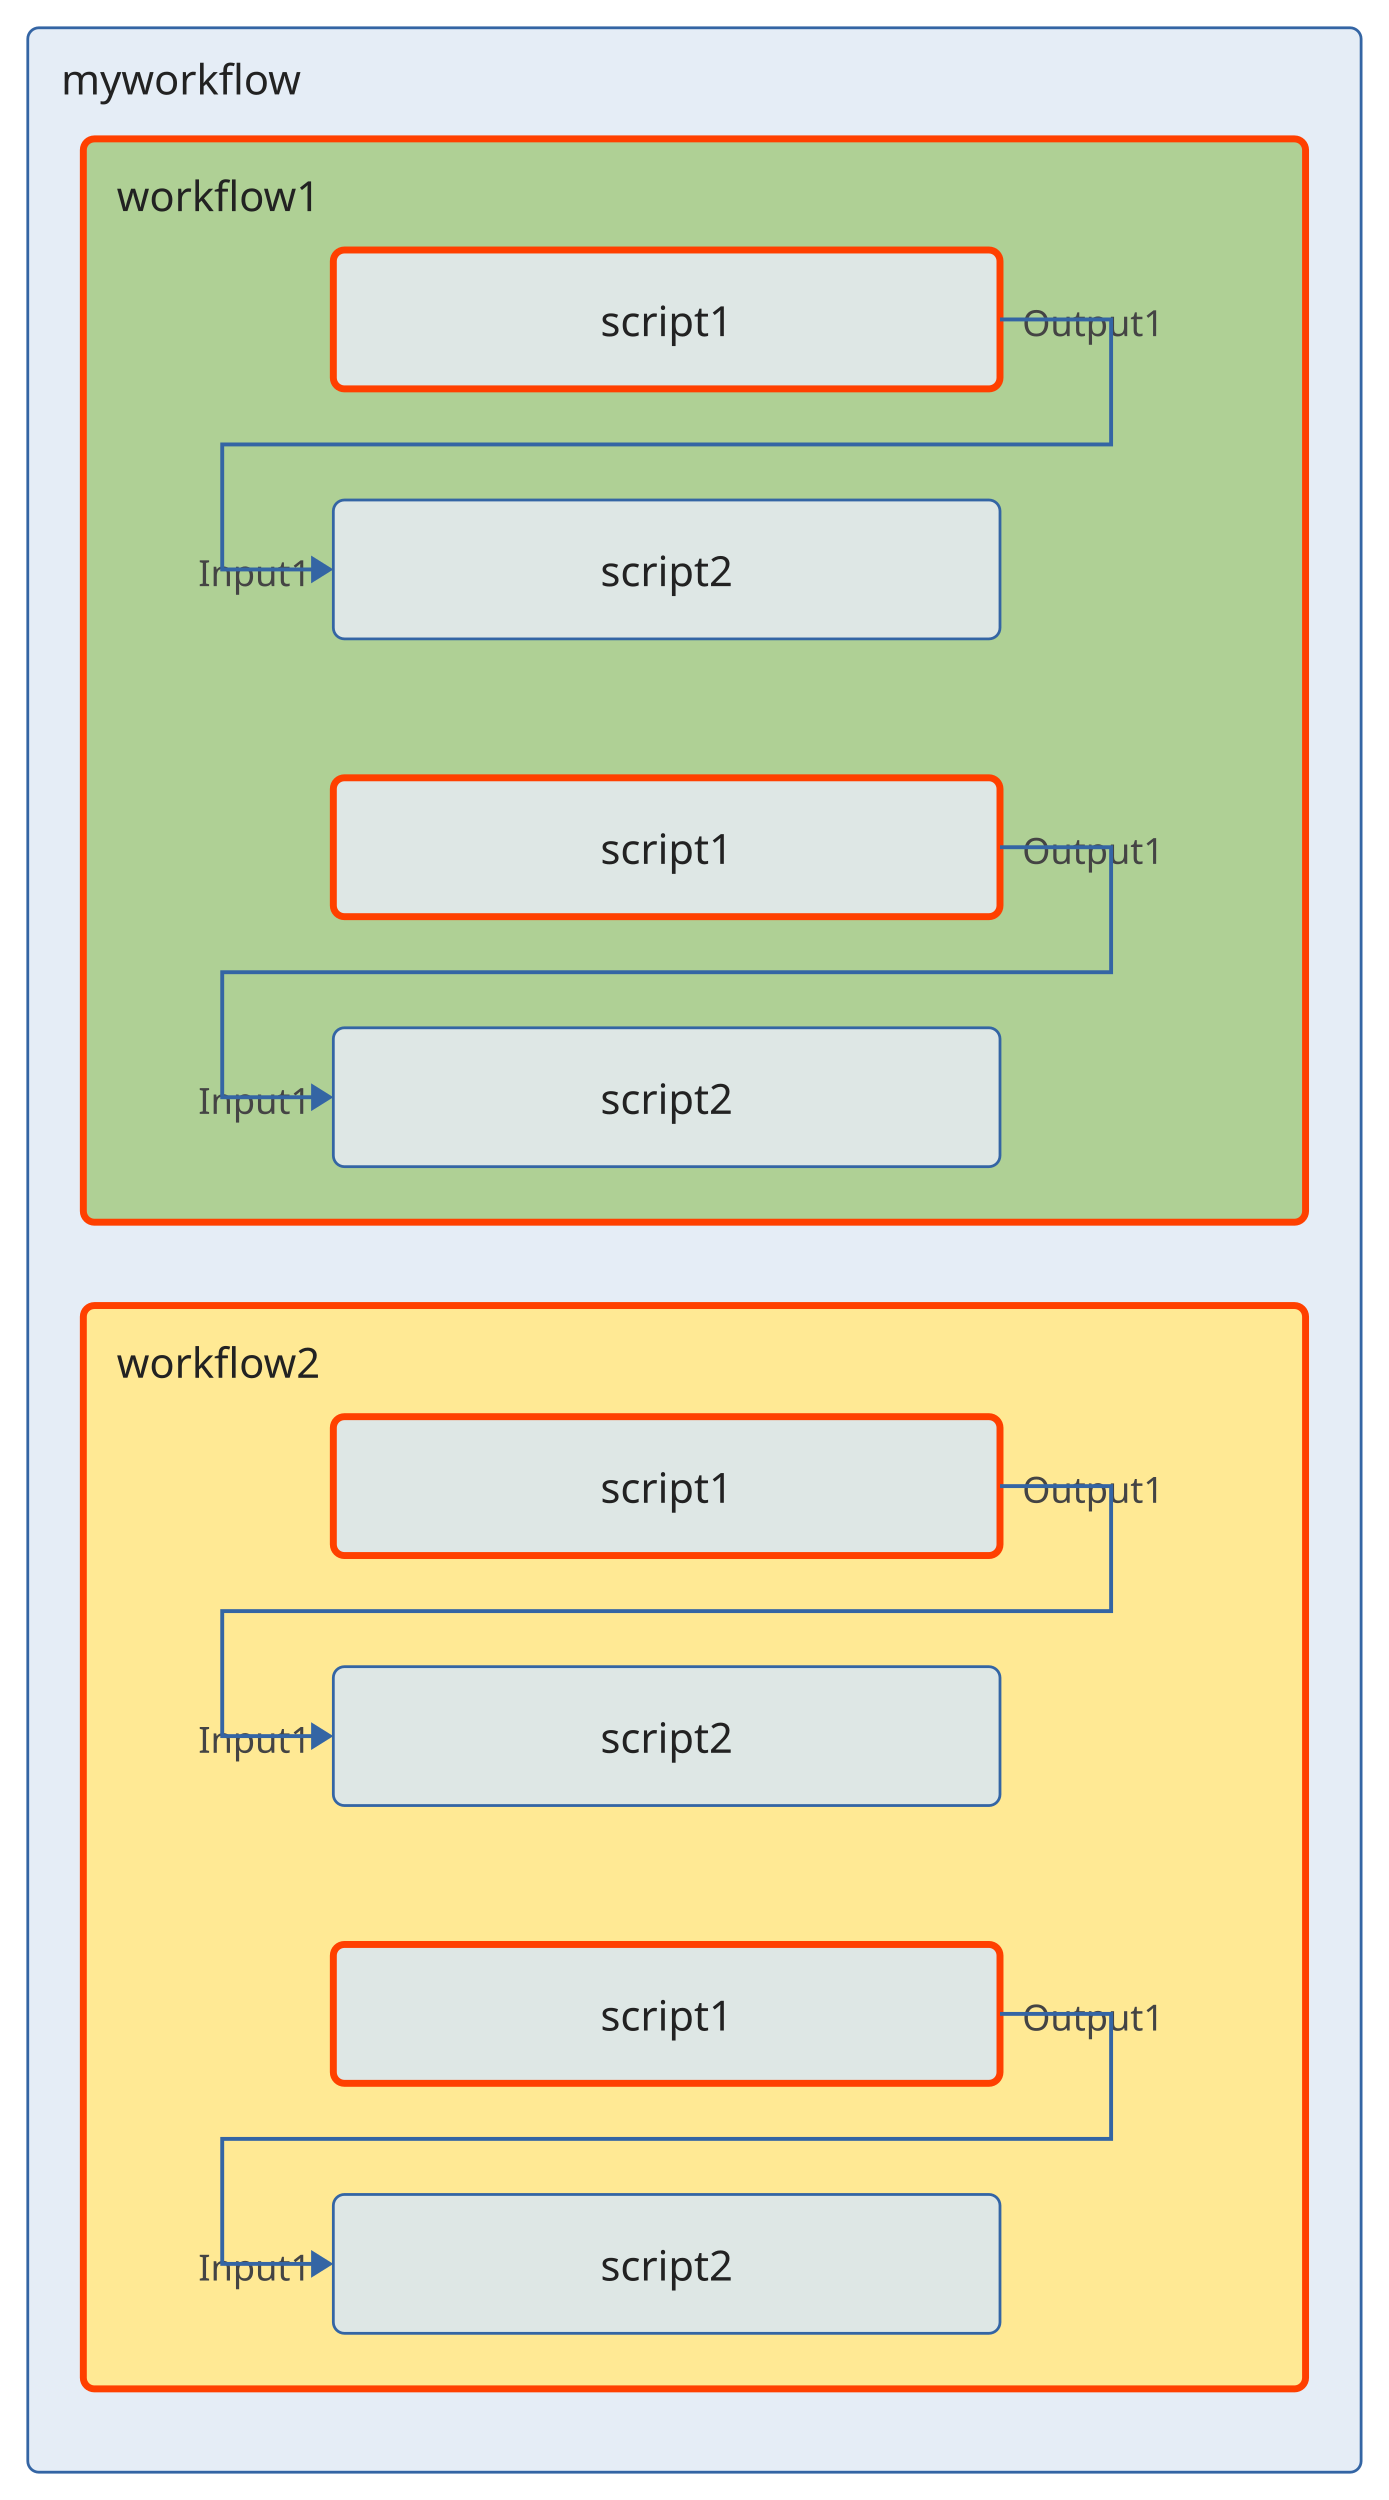
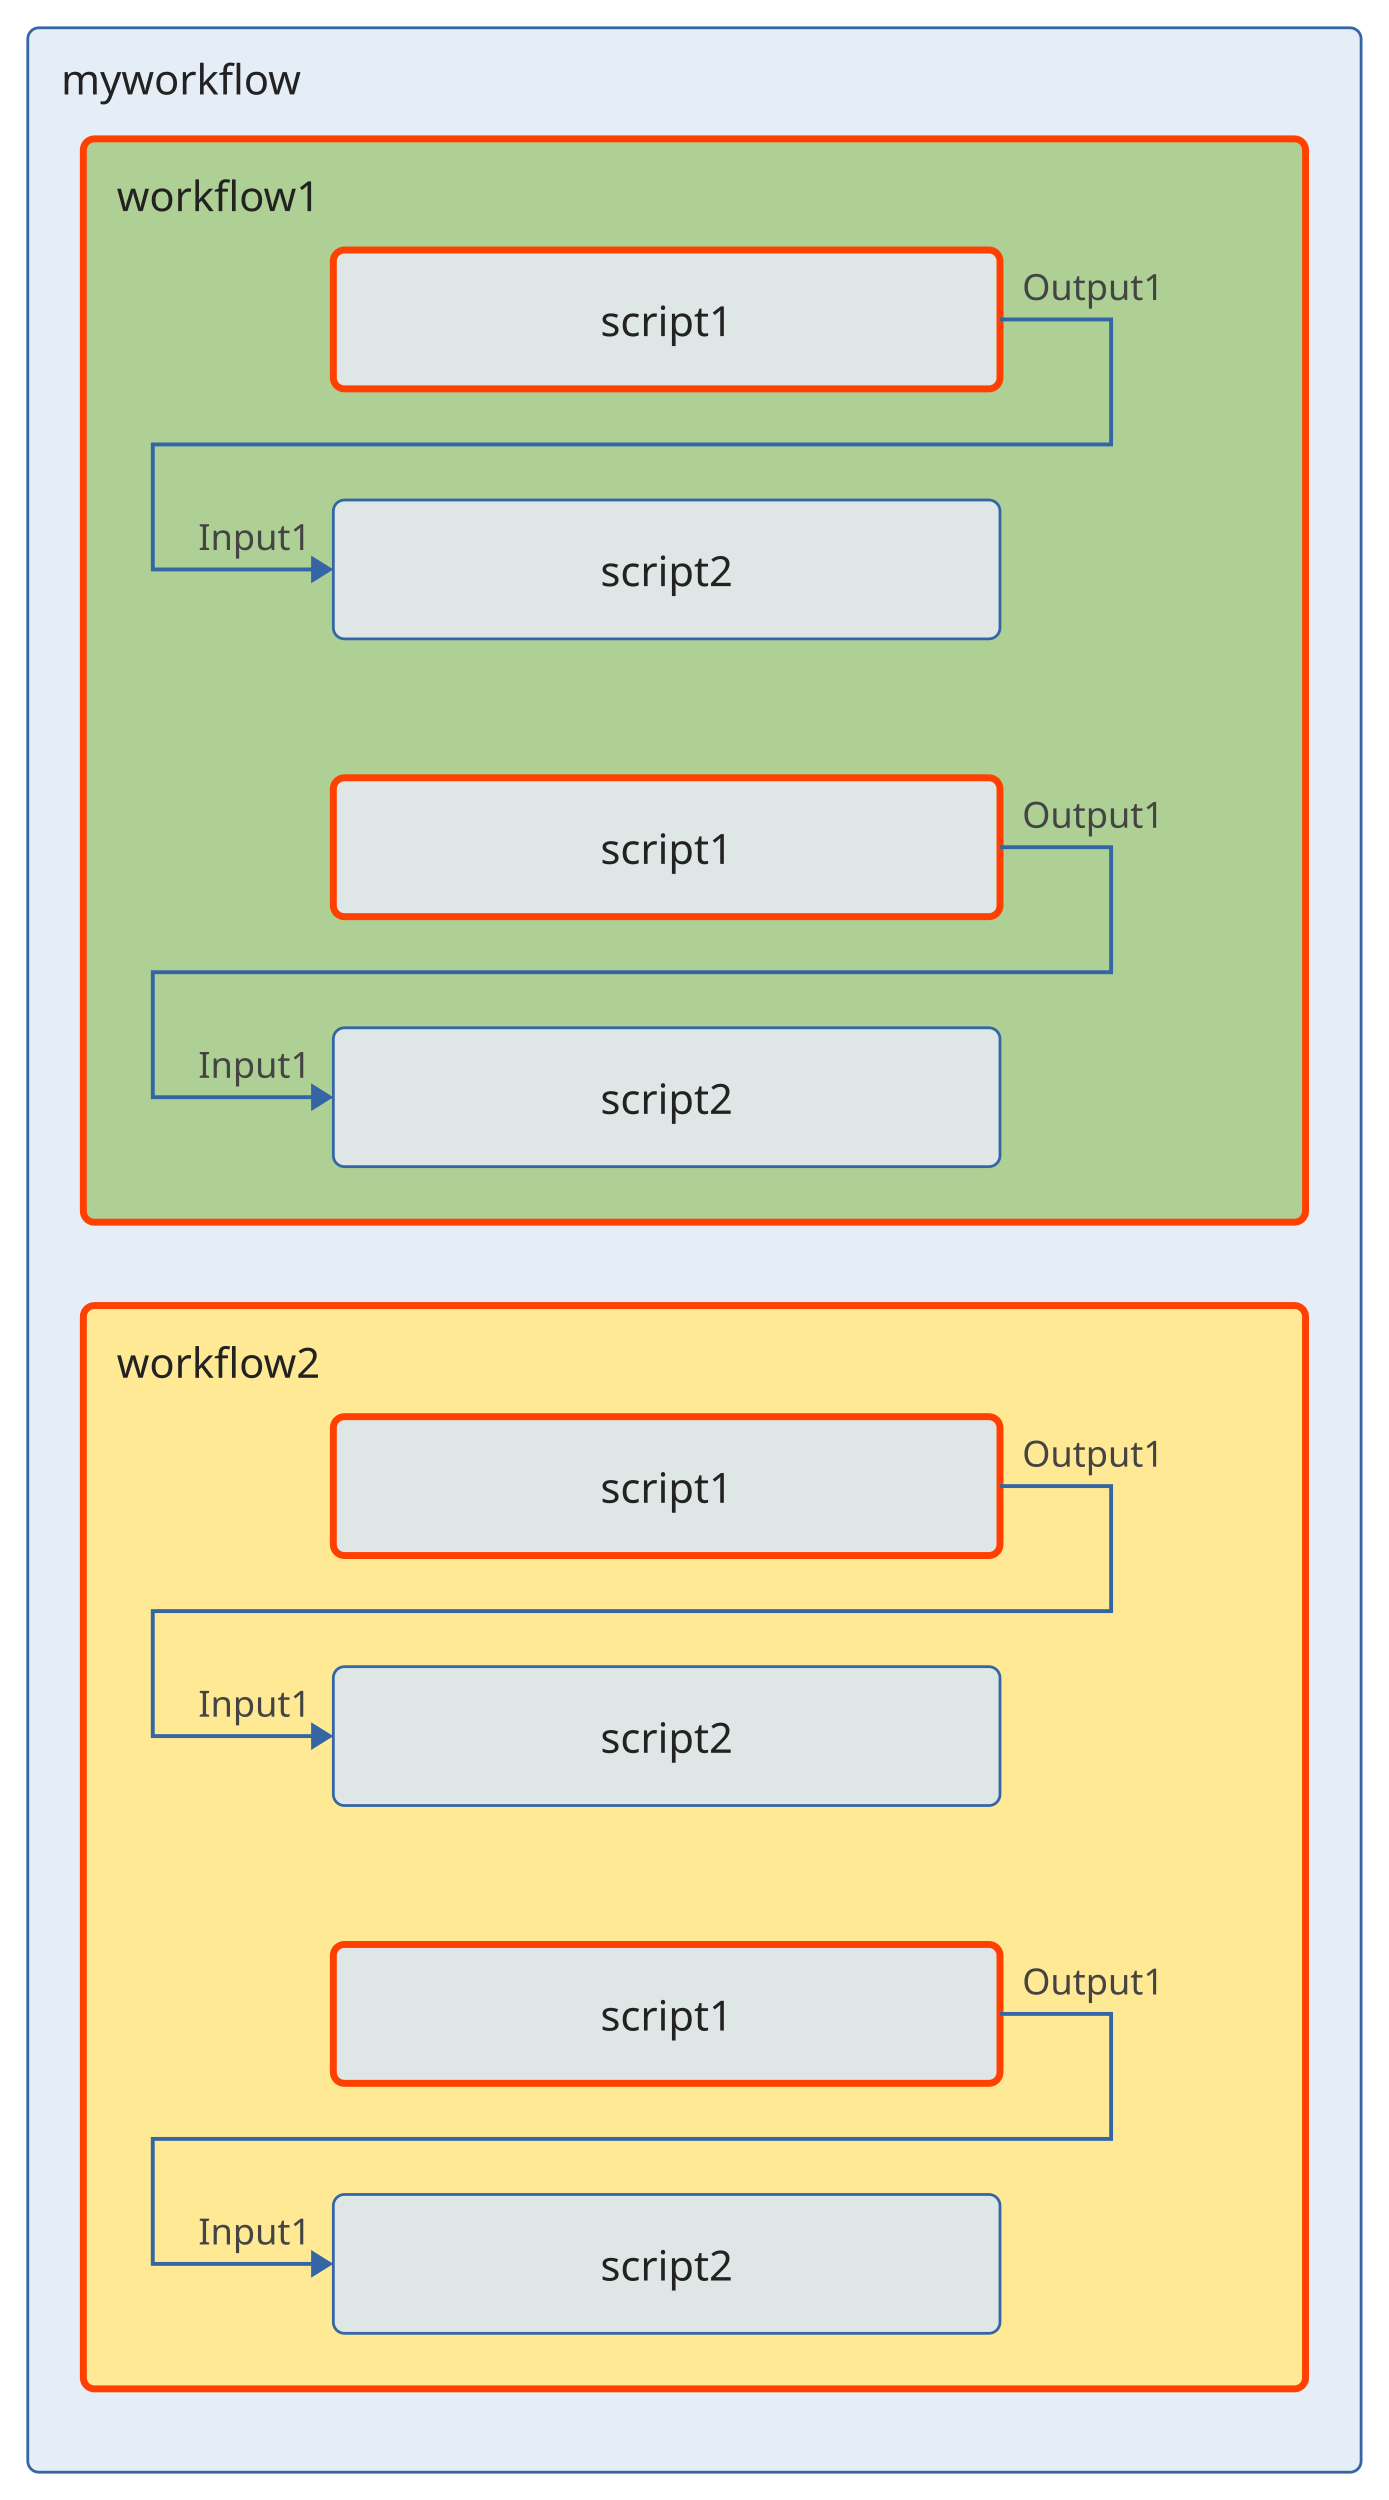
<svg xmlns="http://www.w3.org/2000/svg" viewBox="0 0 500 900" width="500" height="900" font-family="sans-serif" font-size="15">
  <style>
    text { fill: #222; }
    .label { font-size: 15px; }
    .io { font-size: 13px; fill: #444; }
    .myworkflow { fill: #729fcf; fill-opacity: 0.18; stroke: #3465a4; stroke-width: 1; }
    .workflow1 { fill: #afd095; stroke: #ff4000; stroke-width: 2.5; }
    .workflow2 { fill: #ffe994; stroke: #ff4000; stroke-width: 2.5; }
    .base { fill: #dee7e5; stroke: #ff4000; stroke-width: 2.5; }
    .to { fill: #dee7e5; stroke: #3465a4; stroke-width: 1; }
    .arrow { fill: none; stroke: #3465a4; stroke-width: 1.4; }
    .head { fill: #3465a4; stroke: none; }
  </style>
  <rect x="10" y="10" width="480" height="880" rx="4" class="myworkflow" />
  <text x="22" y="34" class="label">myworkflow</text>
  <rect x="30" y="50" width="440" height="390" rx="4" class="workflow1" />
  <text x="42" y="76" class="label">workflow1</text>
  <rect x="120" y="90" width="240" height="50" rx="4" class="base" />
  <text x="240" y="121" text-anchor="middle" class="label">script1</text>
-   <text x="368" y="121" class="io">Output1</text>
+   <text x="368" y="108" class="io">Output1</text>
  <rect x="120" y="180" width="240" height="50" rx="4" class="to" />
  <text x="240" y="211" text-anchor="middle" class="label">script2</text>
-   <text x="112" y="211" text-anchor="end" class="io">Input1</text>
-   <path d="M 360,115 H 400 V 160 H 80 V 205 H 118" class="arrow" />
+   <text x="112" y="198" text-anchor="end" class="io">Input1</text>
+   <path d="M 360,115 H 400 V 160 H 55 V 205 H 118" class="arrow" />
  <path d="M 120,205 l -8,-5 v 10 z" class="head" />
  <rect x="120" y="280" width="240" height="50" rx="4" class="base" />
  <text x="240" y="311" text-anchor="middle" class="label">script1</text>
-   <text x="368" y="311" class="io">Output1</text>
+   <text x="368" y="298" class="io">Output1</text>
  <rect x="120" y="370" width="240" height="50" rx="4" class="to" />
  <text x="240" y="401" text-anchor="middle" class="label">script2</text>
-   <text x="112" y="401" text-anchor="end" class="io">Input1</text>
-   <path d="M 360,305 H 400 V 350 H 80 V 395 H 118" class="arrow" />
+   <text x="112" y="388" text-anchor="end" class="io">Input1</text>
+   <path d="M 360,305 H 400 V 350 H 55 V 395 H 118" class="arrow" />
  <path d="M 120,395 l -8,-5 v 10 z" class="head" />
  <rect x="30" y="470" width="440" height="390" rx="4" class="workflow2" />
  <text x="42" y="496" class="label">workflow2</text>
  <rect x="120" y="510" width="240" height="50" rx="4" class="base" />
  <text x="240" y="541" text-anchor="middle" class="label">script1</text>
-   <text x="368" y="541" class="io">Output1</text>
+   <text x="368" y="528" class="io">Output1</text>
  <rect x="120" y="600" width="240" height="50" rx="4" class="to" />
  <text x="240" y="631" text-anchor="middle" class="label">script2</text>
-   <text x="112" y="631" text-anchor="end" class="io">Input1</text>
-   <path d="M 360,535 H 400 V 580 H 80 V 625 H 118" class="arrow" />
+   <text x="112" y="618" text-anchor="end" class="io">Input1</text>
+   <path d="M 360,535 H 400 V 580 H 55 V 625 H 118" class="arrow" />
  <path d="M 120,625 l -8,-5 v 10 z" class="head" />
  <rect x="120" y="700" width="240" height="50" rx="4" class="base" />
  <text x="240" y="731" text-anchor="middle" class="label">script1</text>
-   <text x="368" y="731" class="io">Output1</text>
+   <text x="368" y="718" class="io">Output1</text>
  <rect x="120" y="790" width="240" height="50" rx="4" class="to" />
  <text x="240" y="821" text-anchor="middle" class="label">script2</text>
-   <text x="112" y="821" text-anchor="end" class="io">Input1</text>
-   <path d="M 360,725 H 400 V 770 H 80 V 815 H 118" class="arrow" />
+   <text x="112" y="808" text-anchor="end" class="io">Input1</text>
+   <path d="M 360,725 H 400 V 770 H 55 V 815 H 118" class="arrow" />
  <path d="M 120,815 l -8,-5 v 10 z" class="head" />
</svg>
